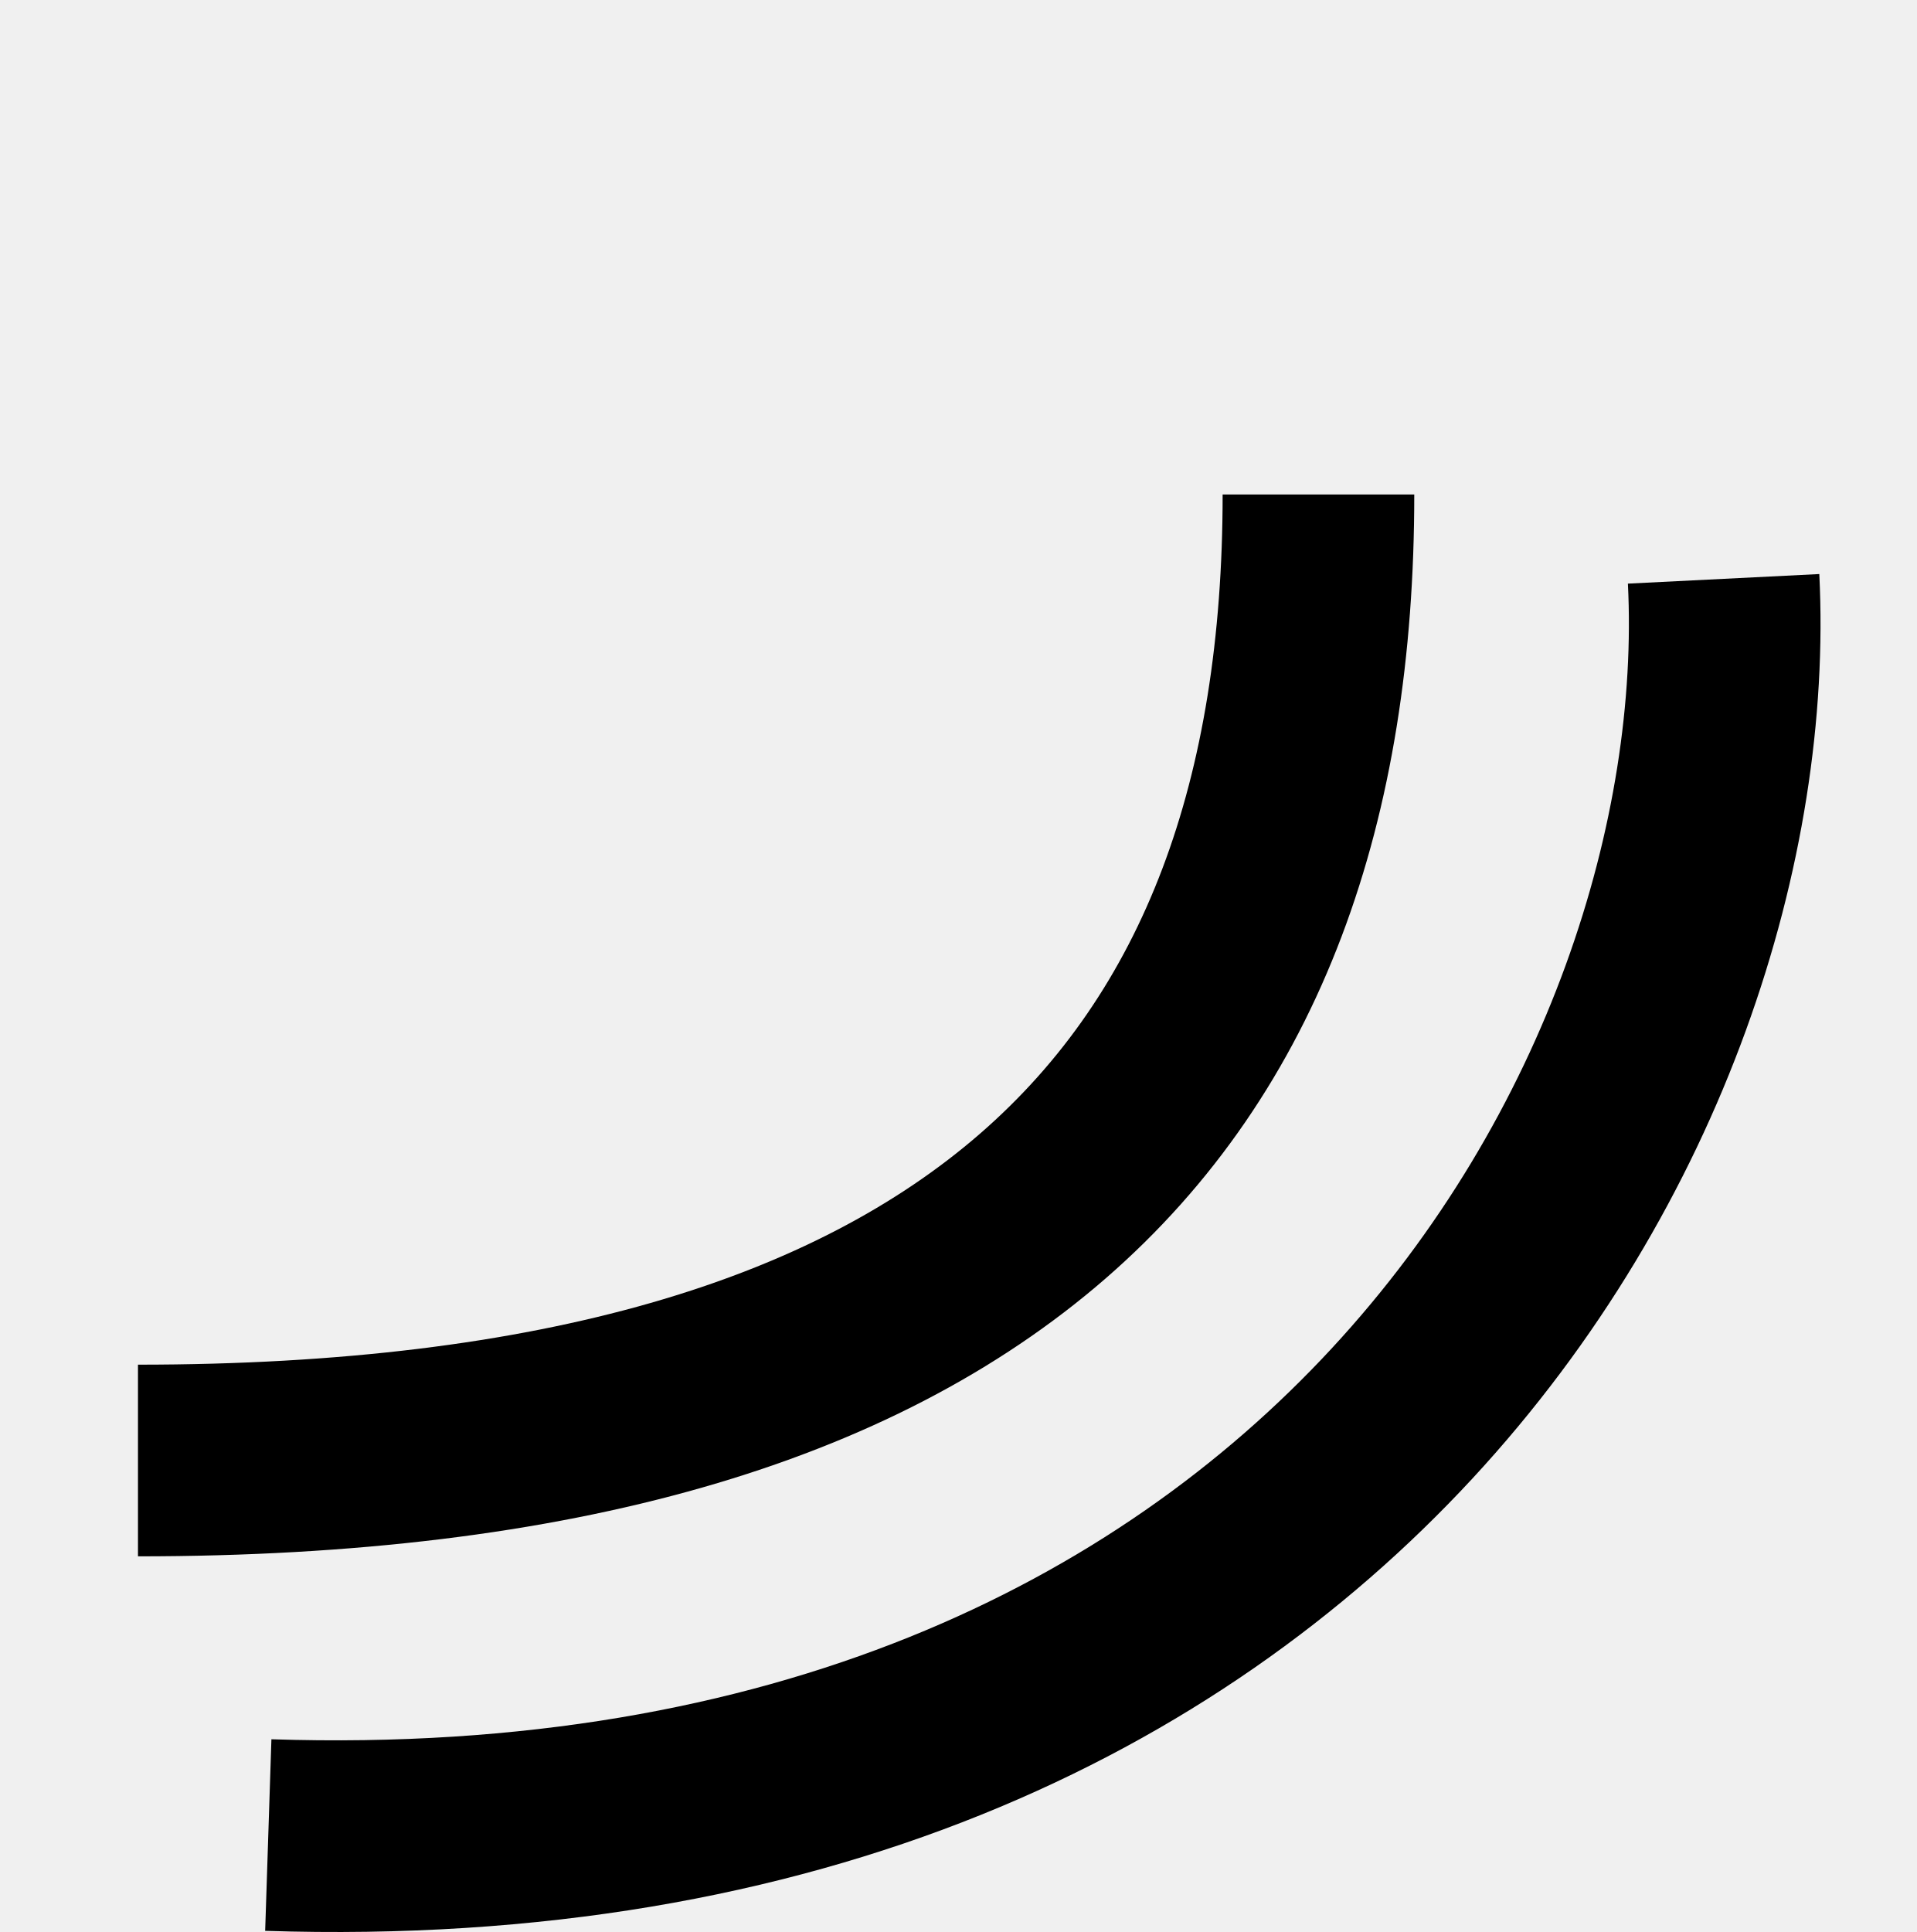
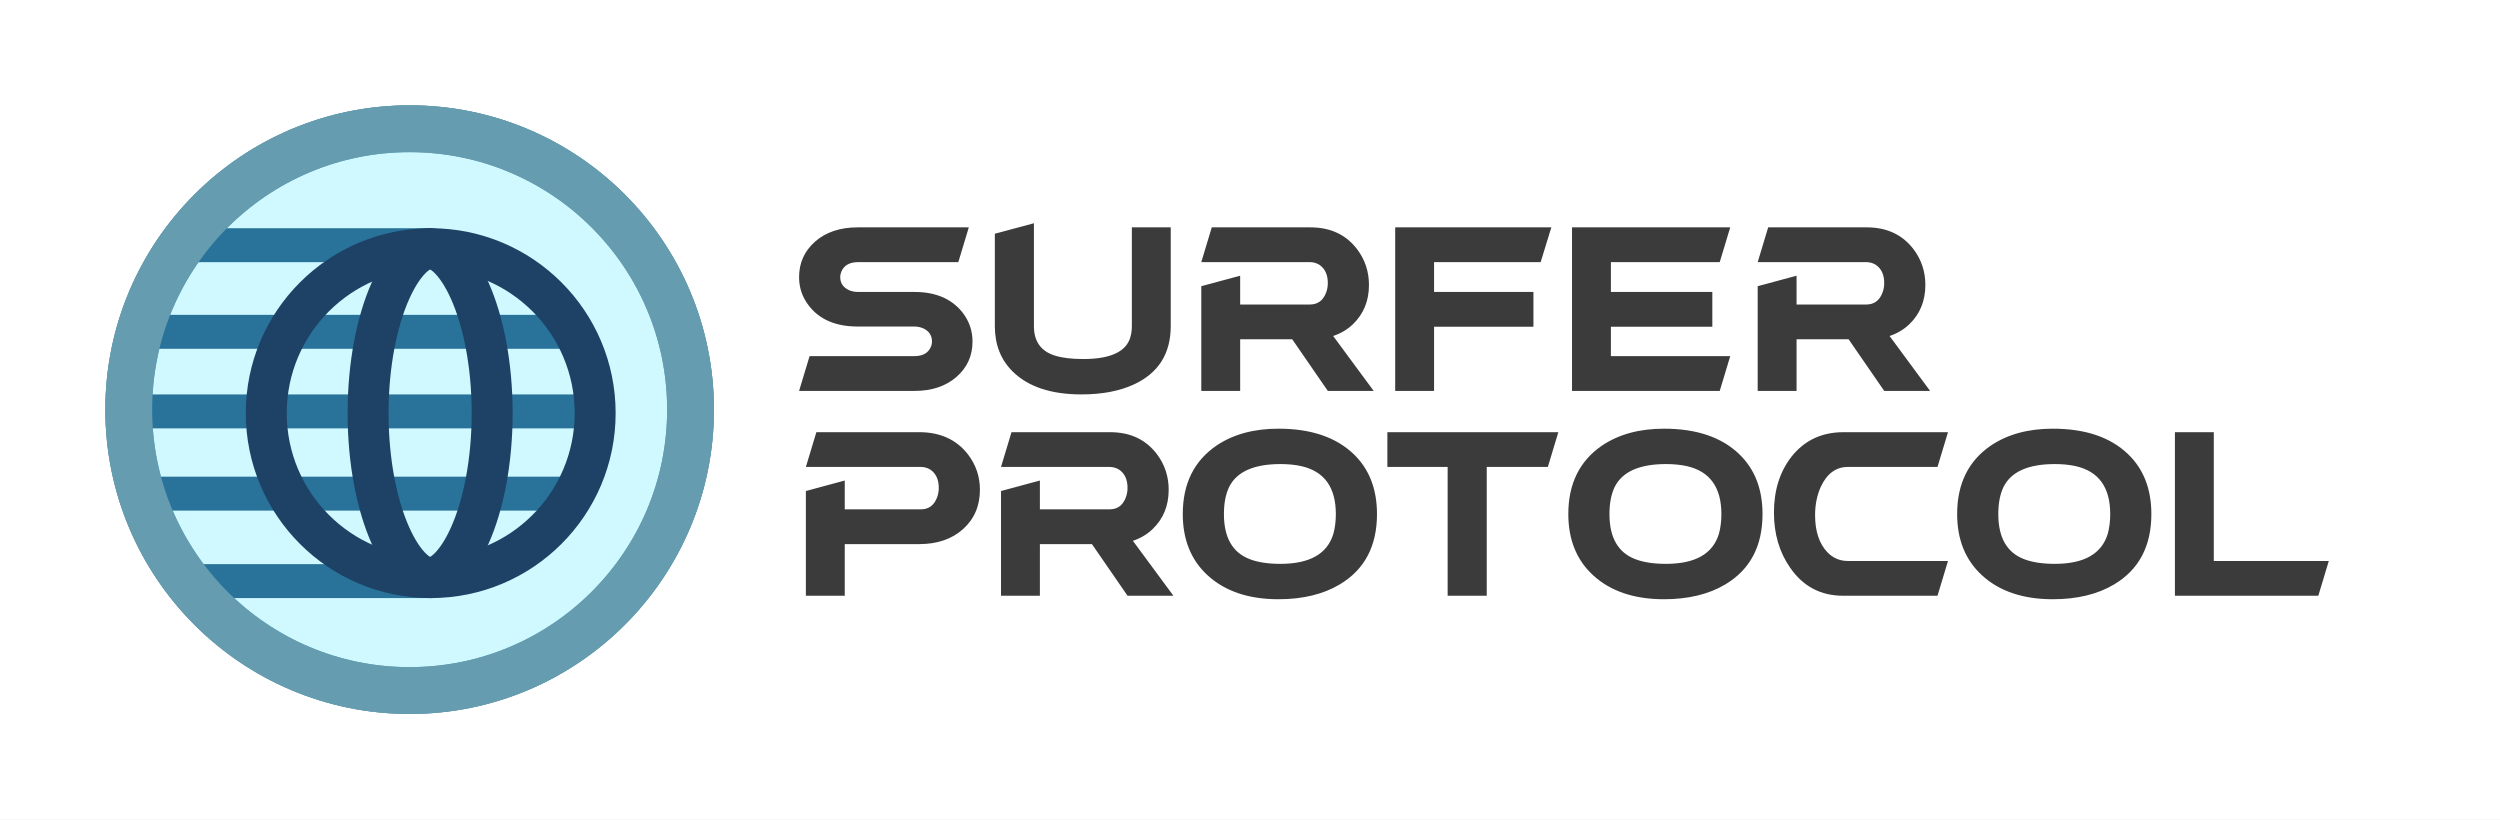
- <svg xmlns="http://www.w3.org/2000/svg" width="250" height="252" viewBox="0 0 250 252" fill="none">
-   <path d="M172 64.5C172 144.012 127.431 190.5 18 190.5" stroke="black" stroke-width="25" />
-   <path d="M224.855 75.5C228.228 142.94 172.814 243.851 35 239.355" stroke="black" stroke-width="25" />
-   <path d="M78 138.5C78 58.988 122.569 12.5 232 12.5" stroke="whblackite" stroke-width="25" />
+ <svg xmlns="http://www.w3.org/2000/svg" width="2136" height="700" viewBox="0 0 2136 700" fill="none">
+   <rect width="2136" height="700" fill="white" />
+   <circle cx="350" cy="350" r="240" fill="#E5FCFF" stroke="#669CAF" stroke-width="40" />
+   <circle cx="350" cy="350" r="240" fill="#E5FCFF" stroke="#669CAF" stroke-width="40" />
+   <line x1="143" y1="209.5" x2="370" y2="209.5" stroke="#2D6790" stroke-width="29" />
+   <line x1="147" y1="496.5" x2="371" y2="496.5" stroke="#2D6790" stroke-width="29" />
+   <line x1="118.999" y1="421.766" x2="497" y2="421.766" stroke="#2D6790" stroke-width="29" />
+   <line x1="118" y1="283.5" x2="500" y2="283.5" stroke="#2D6790" stroke-width="29" />
+   <line x1="118" y1="351.5" x2="521" y2="351.5" stroke="#2D6790" stroke-width="29" />
+   <circle cx="350" cy="350" r="240" fill="#00DDFF" fill-opacity="0.1" stroke="#669CAF" stroke-width="40" />
+   <circle cx="368" cy="353" r="140.5" stroke="#1E4266" stroke-width="35" />
+   <path d="M420.5 353C420.5 394.76 412.912 431.724 401.37 457.592C395.589 470.547 389.159 479.952 382.903 485.883C376.737 491.727 371.564 493.5 367.5 493.5C363.436 493.5 358.263 491.727 352.097 485.883C345.841 479.952 339.411 470.547 333.63 457.592C322.088 431.724 314.5 394.76 314.5 353C314.5 311.24 322.088 274.276 333.63 248.408C339.411 235.453 345.841 226.048 352.097 220.117C358.263 214.273 363.436 212.5 367.5 212.5C371.564 212.5 376.737 214.273 382.903 220.117C389.159 226.048 395.589 235.453 401.37 248.408C412.912 274.276 420.5 311.24 420.5 353Z" stroke="#1E4266" stroke-width="35" />
+   <rect width="2136" height="700" fill="white" />
+   <circle cx="350" cy="350" r="240" fill="#E5FCFF" stroke="#669CAF" stroke-width="40" />
+   <circle cx="350" cy="350" r="240" fill="#E5FCFF" stroke="#669CAF" stroke-width="40" />
+   <line x1="143" y1="209.5" x2="370" y2="209.5" stroke="#2D6790" stroke-width="29" />
+   <line x1="147" y1="496.5" x2="371" y2="496.5" stroke="#2D6790" stroke-width="29" />
+   <line x1="118.999" y1="421.766" x2="497" y2="421.766" stroke="#2D6790" stroke-width="29" />
+   <line x1="118" y1="283.5" x2="500" y2="283.5" stroke="#2D6790" stroke-width="29" />
+   <line x1="118" y1="351.5" x2="521" y2="351.5" stroke="#2D6790" stroke-width="29" />
+   <circle cx="350" cy="350" r="240" fill="#00DDFF" fill-opacity="0.1" stroke="#669CAF" stroke-width="40" />
+   <circle cx="368" cy="353" r="140.5" stroke="#1E4266" stroke-width="35" />
+   <path d="M420.5 353C420.5 394.76 412.912 431.724 401.37 457.592C395.589 470.547 389.159 479.952 382.903 485.883C376.737 491.727 371.564 493.5 367.5 493.5C363.436 493.5 358.263 491.727 352.097 485.883C345.841 479.952 339.411 470.547 333.63 457.592C322.088 431.724 314.5 394.76 314.5 353C314.5 311.24 322.088 274.276 333.63 248.408C339.411 235.453 345.841 226.048 352.097 220.117C358.263 214.273 363.436 212.5 367.5 212.5C371.564 212.5 376.737 214.273 382.903 220.117C389.159 226.048 395.589 235.453 401.37 248.408C412.912 274.276 420.5 311.24 420.5 353Z" stroke="#1E4266" stroke-width="35" />
+   <path d="M732.832 278.98C714.082 278.98 700.137 273.004 690.996 261.051C685.488 253.902 682.734 245.816 682.734 236.793C682.734 224.605 687.305 214.469 696.445 206.383C705.703 198.297 717.832 194.254 732.832 194.254H827.754L818.789 223.961H733.184C726.035 223.961 721.289 226.598 718.945 231.871C718.242 233.512 717.891 235.152 717.891 236.793C717.891 241.832 720.352 245.523 725.273 247.867C727.617 248.922 730.254 249.449 733.184 249.449H781.348C799.277 249.449 812.871 255.191 822.129 266.676C827.988 274.059 830.918 282.438 830.918 291.812C830.918 304 826.348 314.078 817.207 322.047C808.066 330.016 796.113 334 781.348 334H682.734L691.699 304.293H780.996C788.262 304.293 793.008 301.715 795.234 296.559C795.938 295.035 796.289 293.453 796.289 291.812C796.289 286.773 793.945 283.082 789.258 280.738C786.797 279.566 784.043 278.98 780.996 278.98H732.832ZM967.057 278.629V194.254H1000.28V278.629C1000.28 302.184 989.733 318.824 968.639 328.551C956.334 334.176 941.452 336.988 923.991 336.988C898.092 336.988 878.522 330.484 865.28 317.477C855.084 307.398 849.987 294.449 849.987 278.629V199.703L883.385 190.738V278.629C883.385 291.637 889.303 300.016 901.139 303.766C907.35 305.758 915.495 306.754 925.573 306.754C947.487 306.754 960.67 301.188 965.123 290.055C966.413 286.656 967.057 282.848 967.057 278.629ZM1026.38 244.527L1059.6 235.562V260.172C1059.6 260.172 1079.47 260.172 1119.19 260.172C1125.75 260.172 1130.33 256.891 1132.9 250.328C1133.96 247.633 1134.49 244.82 1134.49 241.891C1134.49 234.742 1132.08 229.527 1127.28 226.246C1124.82 224.723 1122.12 223.961 1119.19 223.961H1026.38L1035.34 194.254H1119.54C1136.77 194.254 1150.13 200.523 1159.62 213.062C1166.3 221.969 1169.64 232.105 1169.64 243.473C1169.64 257.066 1165.07 268.258 1155.93 277.047C1151.13 281.617 1145.5 284.957 1139.06 287.066L1173.68 334H1134.49L1104.08 289.879H1059.6V334H1026.38V244.527ZM1225.27 279.156V334H1192.05C1192.05 334 1192.05 287.418 1192.05 194.254C1192.05 194.254 1236.52 194.254 1325.47 194.254L1316.33 223.961H1225.27V249.449H1310.17V279.156H1225.27ZM1376.35 279.156V304.293H1478.31L1469.34 334H1343.13V194.254H1478.31L1469.34 223.961H1376.35V249.449H1463.01V279.156H1376.35ZM1501.77 244.527L1534.99 235.562V260.172C1534.99 260.172 1554.86 260.172 1594.58 260.172C1601.14 260.172 1605.71 256.891 1608.29 250.328C1609.35 247.633 1609.88 244.82 1609.88 241.891C1609.88 234.742 1607.47 229.527 1602.67 226.246C1600.21 224.723 1597.51 223.961 1594.58 223.961H1501.77L1510.73 194.254H1594.93C1612.16 194.254 1625.52 200.523 1635.01 213.062C1641.69 221.969 1645.03 232.105 1645.03 243.473C1645.03 257.066 1640.46 268.258 1631.32 277.047C1626.52 281.617 1620.89 284.957 1614.45 287.066L1649.07 334H1609.88L1579.46 289.879H1534.99V334H1501.77V244.527ZM688.535 419.527L721.758 410.562V435.172H786.797C793.359 435.172 797.93 431.891 800.508 425.328C801.562 422.633 802.09 419.82 802.09 416.891C802.09 409.742 799.688 404.527 794.883 401.246C792.422 399.723 789.727 398.961 786.797 398.961H688.535L697.5 369.254H785.391C803.32 369.254 817.207 375.582 827.051 388.238C833.848 397.145 837.246 407.223 837.246 418.473C837.246 432.301 832.383 443.551 822.656 452.223C813.164 460.66 800.742 464.879 785.391 464.879H721.758V509H688.535V419.527ZM855.26 419.527L888.483 410.562V435.172C888.483 435.172 908.346 435.172 948.073 435.172C954.635 435.172 959.205 431.891 961.784 425.328C962.838 422.633 963.366 419.82 963.366 416.891C963.366 409.742 960.963 404.527 956.159 401.246C953.698 399.723 951.002 398.961 948.073 398.961H855.26L864.225 369.254H948.424C965.651 369.254 979.01 375.523 988.502 388.062C995.182 396.969 998.522 407.105 998.522 418.473C998.522 432.066 993.952 443.258 984.811 452.047C980.006 456.617 974.381 459.957 967.936 462.066L1002.56 509H963.366L932.955 464.879H888.483V509H855.26V419.527ZM1045.72 439.215C1045.72 459.254 1053.04 472.086 1067.69 477.711C1074.6 480.406 1083.39 481.754 1094.06 481.754C1119.02 481.754 1134.08 473.199 1139.23 456.09C1140.64 451.051 1141.34 445.426 1141.34 439.215C1141.34 416.363 1131.5 402.711 1111.81 398.258C1106.54 397.086 1100.62 396.5 1094.06 396.5C1071.44 396.5 1056.85 402.945 1050.29 415.836C1047.24 422.047 1045.72 429.84 1045.72 439.215ZM1176.5 439.215C1176.5 466.637 1165.89 486.676 1144.68 499.332C1130.5 507.77 1113.04 511.988 1092.3 511.988C1066.87 511.988 1046.71 505.191 1031.83 491.598C1017.65 478.59 1010.56 461.129 1010.56 439.215C1010.56 413.316 1020.17 393.805 1039.39 380.68C1053.68 371.07 1071.32 366.266 1092.3 366.266C1119.95 366.266 1141.34 373.473 1156.46 387.887C1169.82 400.66 1176.5 417.77 1176.5 439.215ZM1185.37 398.961V369.254H1331.44L1322.48 398.961H1270.27V509H1236.87V398.961H1185.37ZM1375.12 439.215C1375.12 459.254 1382.45 472.086 1397.1 477.711C1404.01 480.406 1412.8 481.754 1423.46 481.754C1448.42 481.754 1463.48 473.199 1468.64 456.09C1470.04 451.051 1470.75 445.426 1470.75 439.215C1470.75 416.363 1460.9 402.711 1441.22 398.258C1435.94 397.086 1430.03 396.5 1423.46 396.5C1400.85 396.5 1386.26 402.945 1379.69 415.836C1376.65 422.047 1375.12 429.84 1375.12 439.215ZM1505.9 439.215C1505.9 466.637 1495.3 486.676 1474.09 499.332C1459.91 507.77 1442.45 511.988 1421.7 511.988C1396.28 511.988 1376.12 505.191 1361.24 491.598C1347.06 478.59 1339.97 461.129 1339.97 439.215C1339.97 413.316 1349.58 393.805 1368.79 380.68C1383.09 371.07 1400.73 366.266 1421.7 366.266C1449.36 366.266 1470.75 373.473 1485.86 387.887C1499.22 400.66 1505.9 417.77 1505.9 439.215ZM1574.72 369.254H1664.37L1655.4 398.961H1578.76C1568.68 398.961 1561.01 404.586 1555.73 415.836C1552.45 423.102 1550.81 431.188 1550.81 440.094C1550.81 453.922 1554.33 464.527 1561.36 471.91C1566.16 476.832 1571.96 479.293 1578.76 479.293H1664.37L1655.4 509H1574.72C1555.62 509 1540.56 501.031 1529.54 485.094C1520.29 471.852 1515.66 456.148 1515.66 437.984C1515.66 418.766 1520.75 402.711 1530.95 389.82C1541.85 376.227 1556.44 369.371 1574.72 369.254ZM1707.34 439.215C1707.34 459.254 1714.67 472.086 1729.31 477.711C1736.23 480.406 1745.02 481.754 1755.68 481.754C1780.64 481.754 1795.7 473.199 1800.86 456.09C1802.26 451.051 1802.97 445.426 1802.97 439.215C1802.97 416.363 1793.12 402.711 1773.44 398.258C1768.16 397.086 1762.24 396.5 1755.68 396.5C1733.06 396.5 1718.47 402.945 1711.91 415.836C1708.87 422.047 1707.34 429.84 1707.34 439.215ZM1838.12 439.215C1838.12 466.637 1827.52 486.676 1806.31 499.332C1792.13 507.77 1774.67 511.988 1753.92 511.988C1728.49 511.988 1708.34 505.191 1693.46 491.598C1679.28 478.59 1672.19 461.129 1672.19 439.215C1672.19 413.316 1681.8 393.805 1701.01 380.68C1715.31 371.07 1732.95 366.266 1753.92 366.266C1781.58 366.266 1802.97 373.473 1818.08 387.887C1831.44 400.66 1838.12 417.77 1838.12 439.215ZM1858.25 369.254H1891.47V479.293H1989.73L1980.77 509C1980.77 509 1939.93 509 1858.25 509C1858.25 509 1858.25 462.418 1858.25 369.254Z" fill="#3B3B3B" />
</svg>
